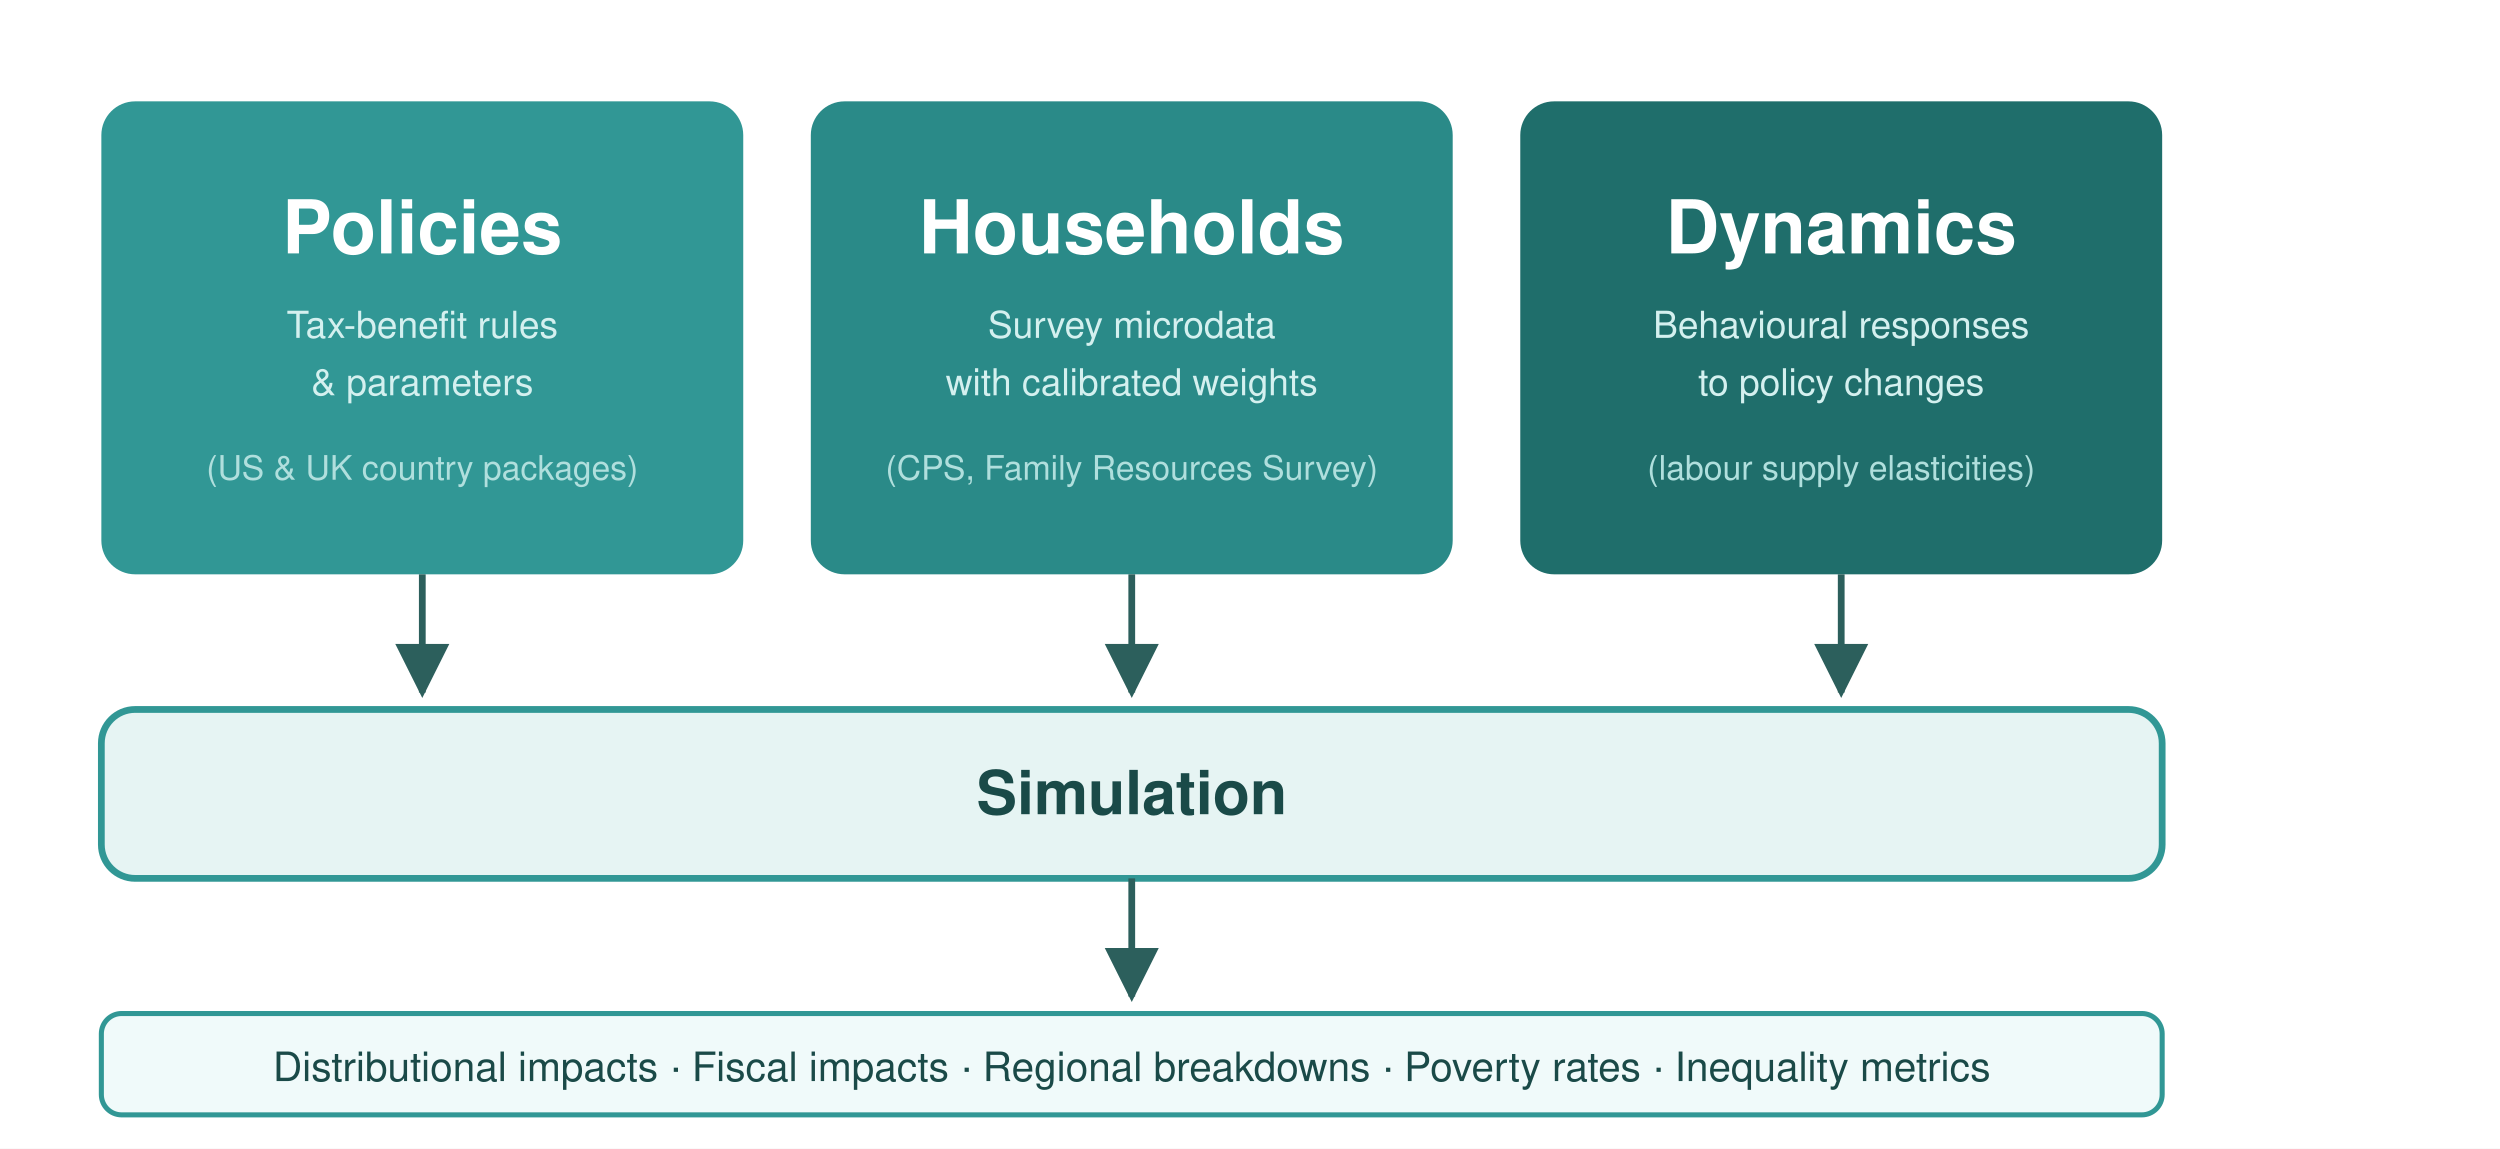
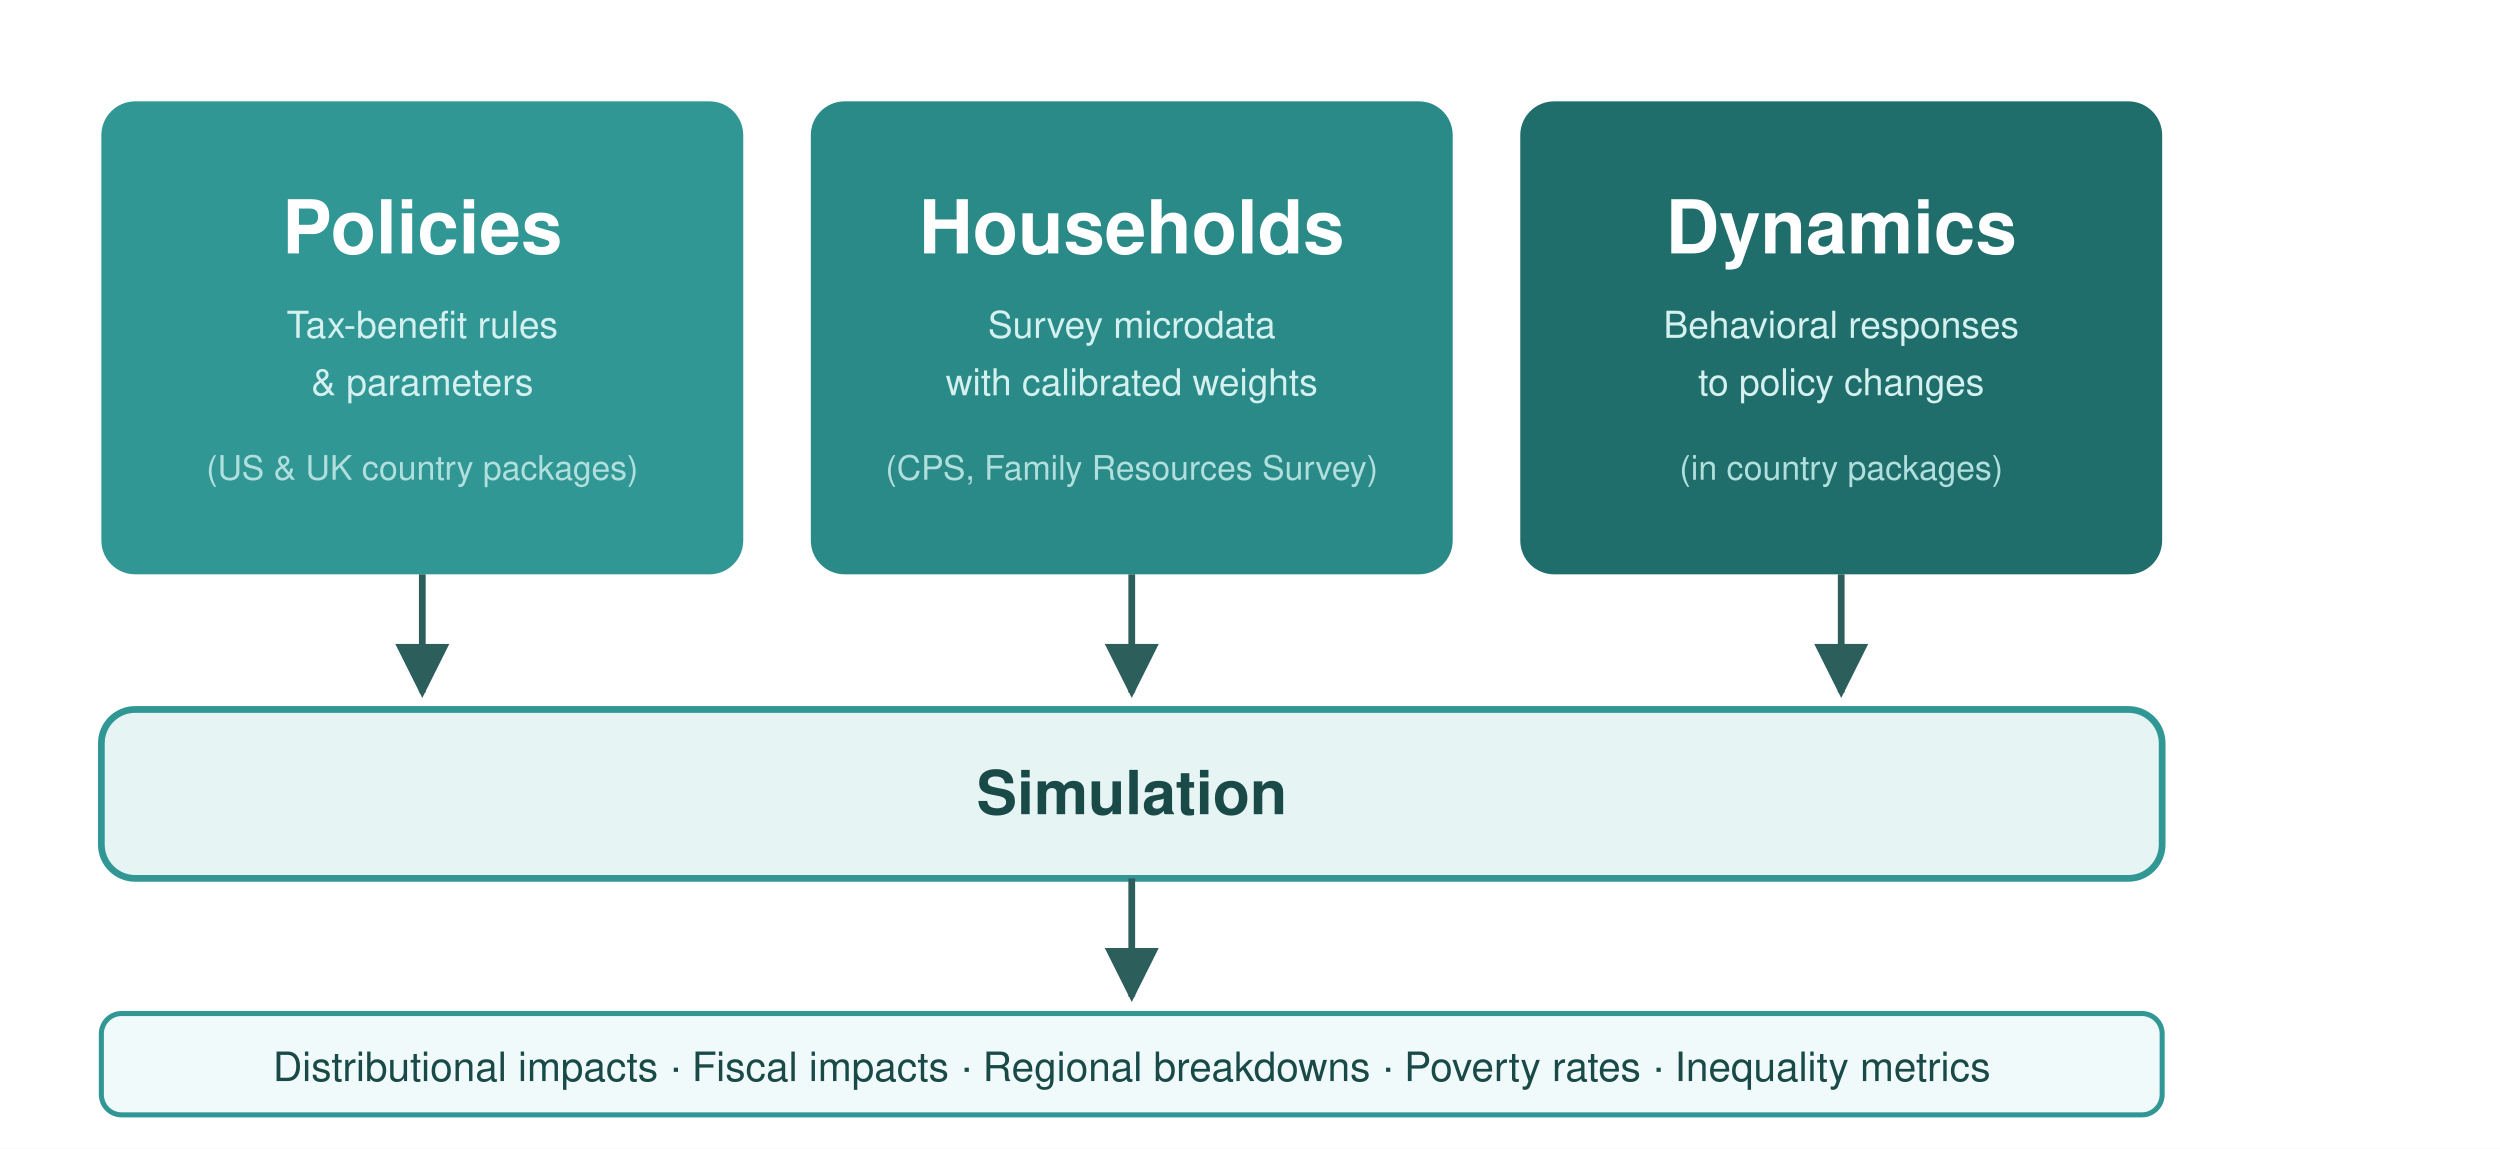
<svg xmlns="http://www.w3.org/2000/svg" viewBox="0 0 740 340" font-family="Helvetica, Arial, sans-serif" font-size="13">
  <rect width="740" height="340" fill="#fff" />
  <defs>
    <marker id="arrow" viewBox="0 0 10 10" refX="9" refY="5" markerWidth="8" markerHeight="8" orient="auto-start-reverse">
      <path d="M 0 0 L 10 5 L 0 10 z" fill="#2c5f5c" />
    </marker>
  </defs>
  <rect x="30" y="30" width="190" height="140" rx="10" fill="#319795" />
  <text x="125" y="75" text-anchor="middle" font-weight="bold" font-size="22" fill="#fff">Policies</text>
  <text x="125" y="100" text-anchor="middle" font-size="11" fill="#d4f0ef">Tax-benefit rules</text>
  <text x="125" y="117" text-anchor="middle" font-size="11" fill="#d4f0ef">&amp; parameters</text>
  <text x="125" y="142" text-anchor="middle" font-size="10" fill="#b0dfdd">(US &amp; UK country packages)</text>
  <rect x="240" y="30" width="190" height="140" rx="10" fill="#2a8a88" />
  <text x="335" y="75" text-anchor="middle" font-weight="bold" font-size="22" fill="#fff">Households</text>
  <text x="335" y="100" text-anchor="middle" font-size="11" fill="#d4f0ef">Survey microdata</text>
  <text x="335" y="117" text-anchor="middle" font-size="11" fill="#d4f0ef">with calibrated weights</text>
  <text x="335" y="142" text-anchor="middle" font-size="10" fill="#b0dfdd">(CPS, Family Resources Survey)</text>
  <rect x="450" y="30" width="190" height="140" rx="10" fill="#1f6e6b" />
  <text x="545" y="75" text-anchor="middle" font-weight="bold" font-size="22" fill="#fff">Dynamics</text>
-   <text x="545" y="100" text-anchor="middle" font-size="11" fill="#d4f0ef">Behavioural responses</text>
+   <text x="545" y="100" text-anchor="middle" font-size="11" fill="#d4f0ef">Behavioral responses</text>
  <text x="545" y="117" text-anchor="middle" font-size="11" fill="#d4f0ef">to policy changes</text>
-   <text x="545" y="142" text-anchor="middle" font-size="10" fill="#b0dfdd">(labour supply elasticities)</text>
+   <text x="545" y="142" text-anchor="middle" font-size="10" fill="#b0dfdd">(in country packages)</text>
  <line x1="125" y1="170" x2="125" y2="205" stroke="#2c5f5c" stroke-width="2" marker-end="url(#arrow)" />
  <line x1="335" y1="170" x2="335" y2="205" stroke="#2c5f5c" stroke-width="2" marker-end="url(#arrow)" />
  <line x1="545" y1="170" x2="545" y2="205" stroke="#2c5f5c" stroke-width="2" marker-end="url(#arrow)" />
  <rect x="30" y="210" width="610" height="50" rx="10" fill="#e6f4f3" stroke="#319795" stroke-width="2" />
  <text x="335" y="241" text-anchor="middle" font-weight="bold" font-size="18" fill="#1a4a48">Simulation</text>
  <line x1="335" y1="260" x2="335" y2="295" stroke="#2c5f5c" stroke-width="2" marker-end="url(#arrow)" />
  <rect x="30" y="300" width="610" height="30" rx="6" fill="#f0fafa" stroke="#319795" stroke-width="1.5" />
  <text x="335" y="320" text-anchor="middle" font-size="12" fill="#1a4a48">Distributional impacts · Fiscal impacts · Regional breakdowns · Poverty rates · Inequality metrics</text>
</svg>
